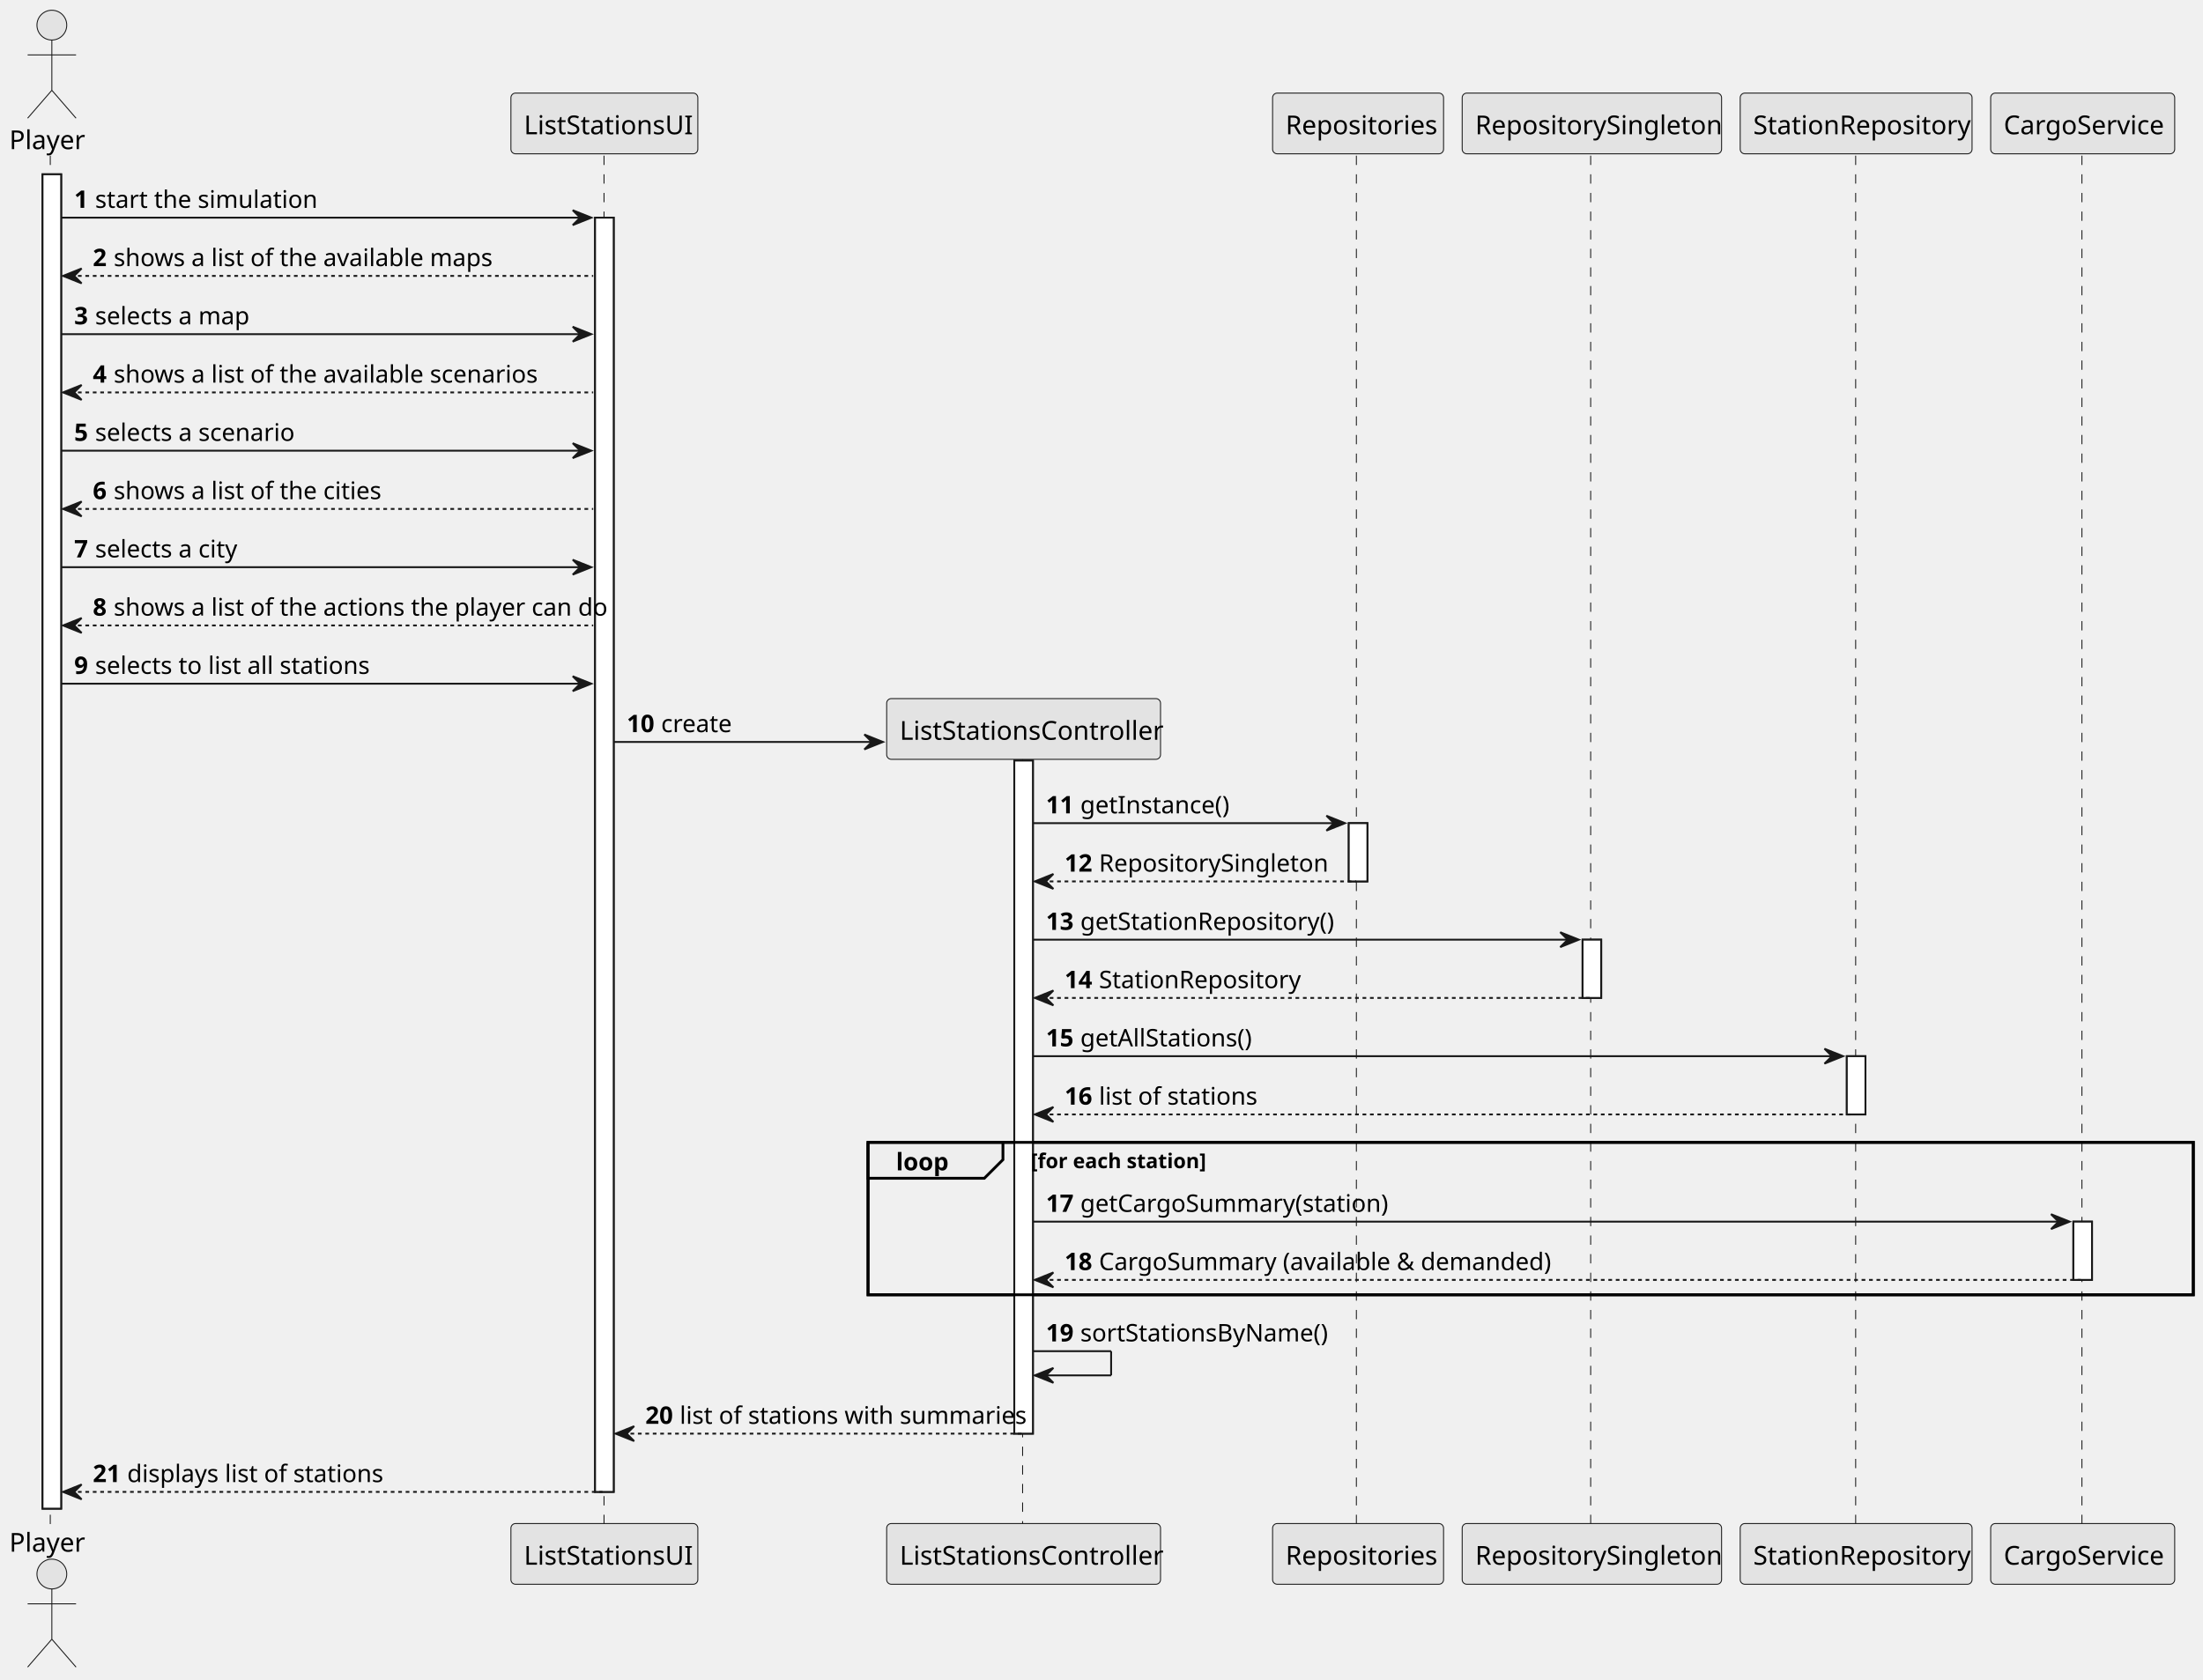
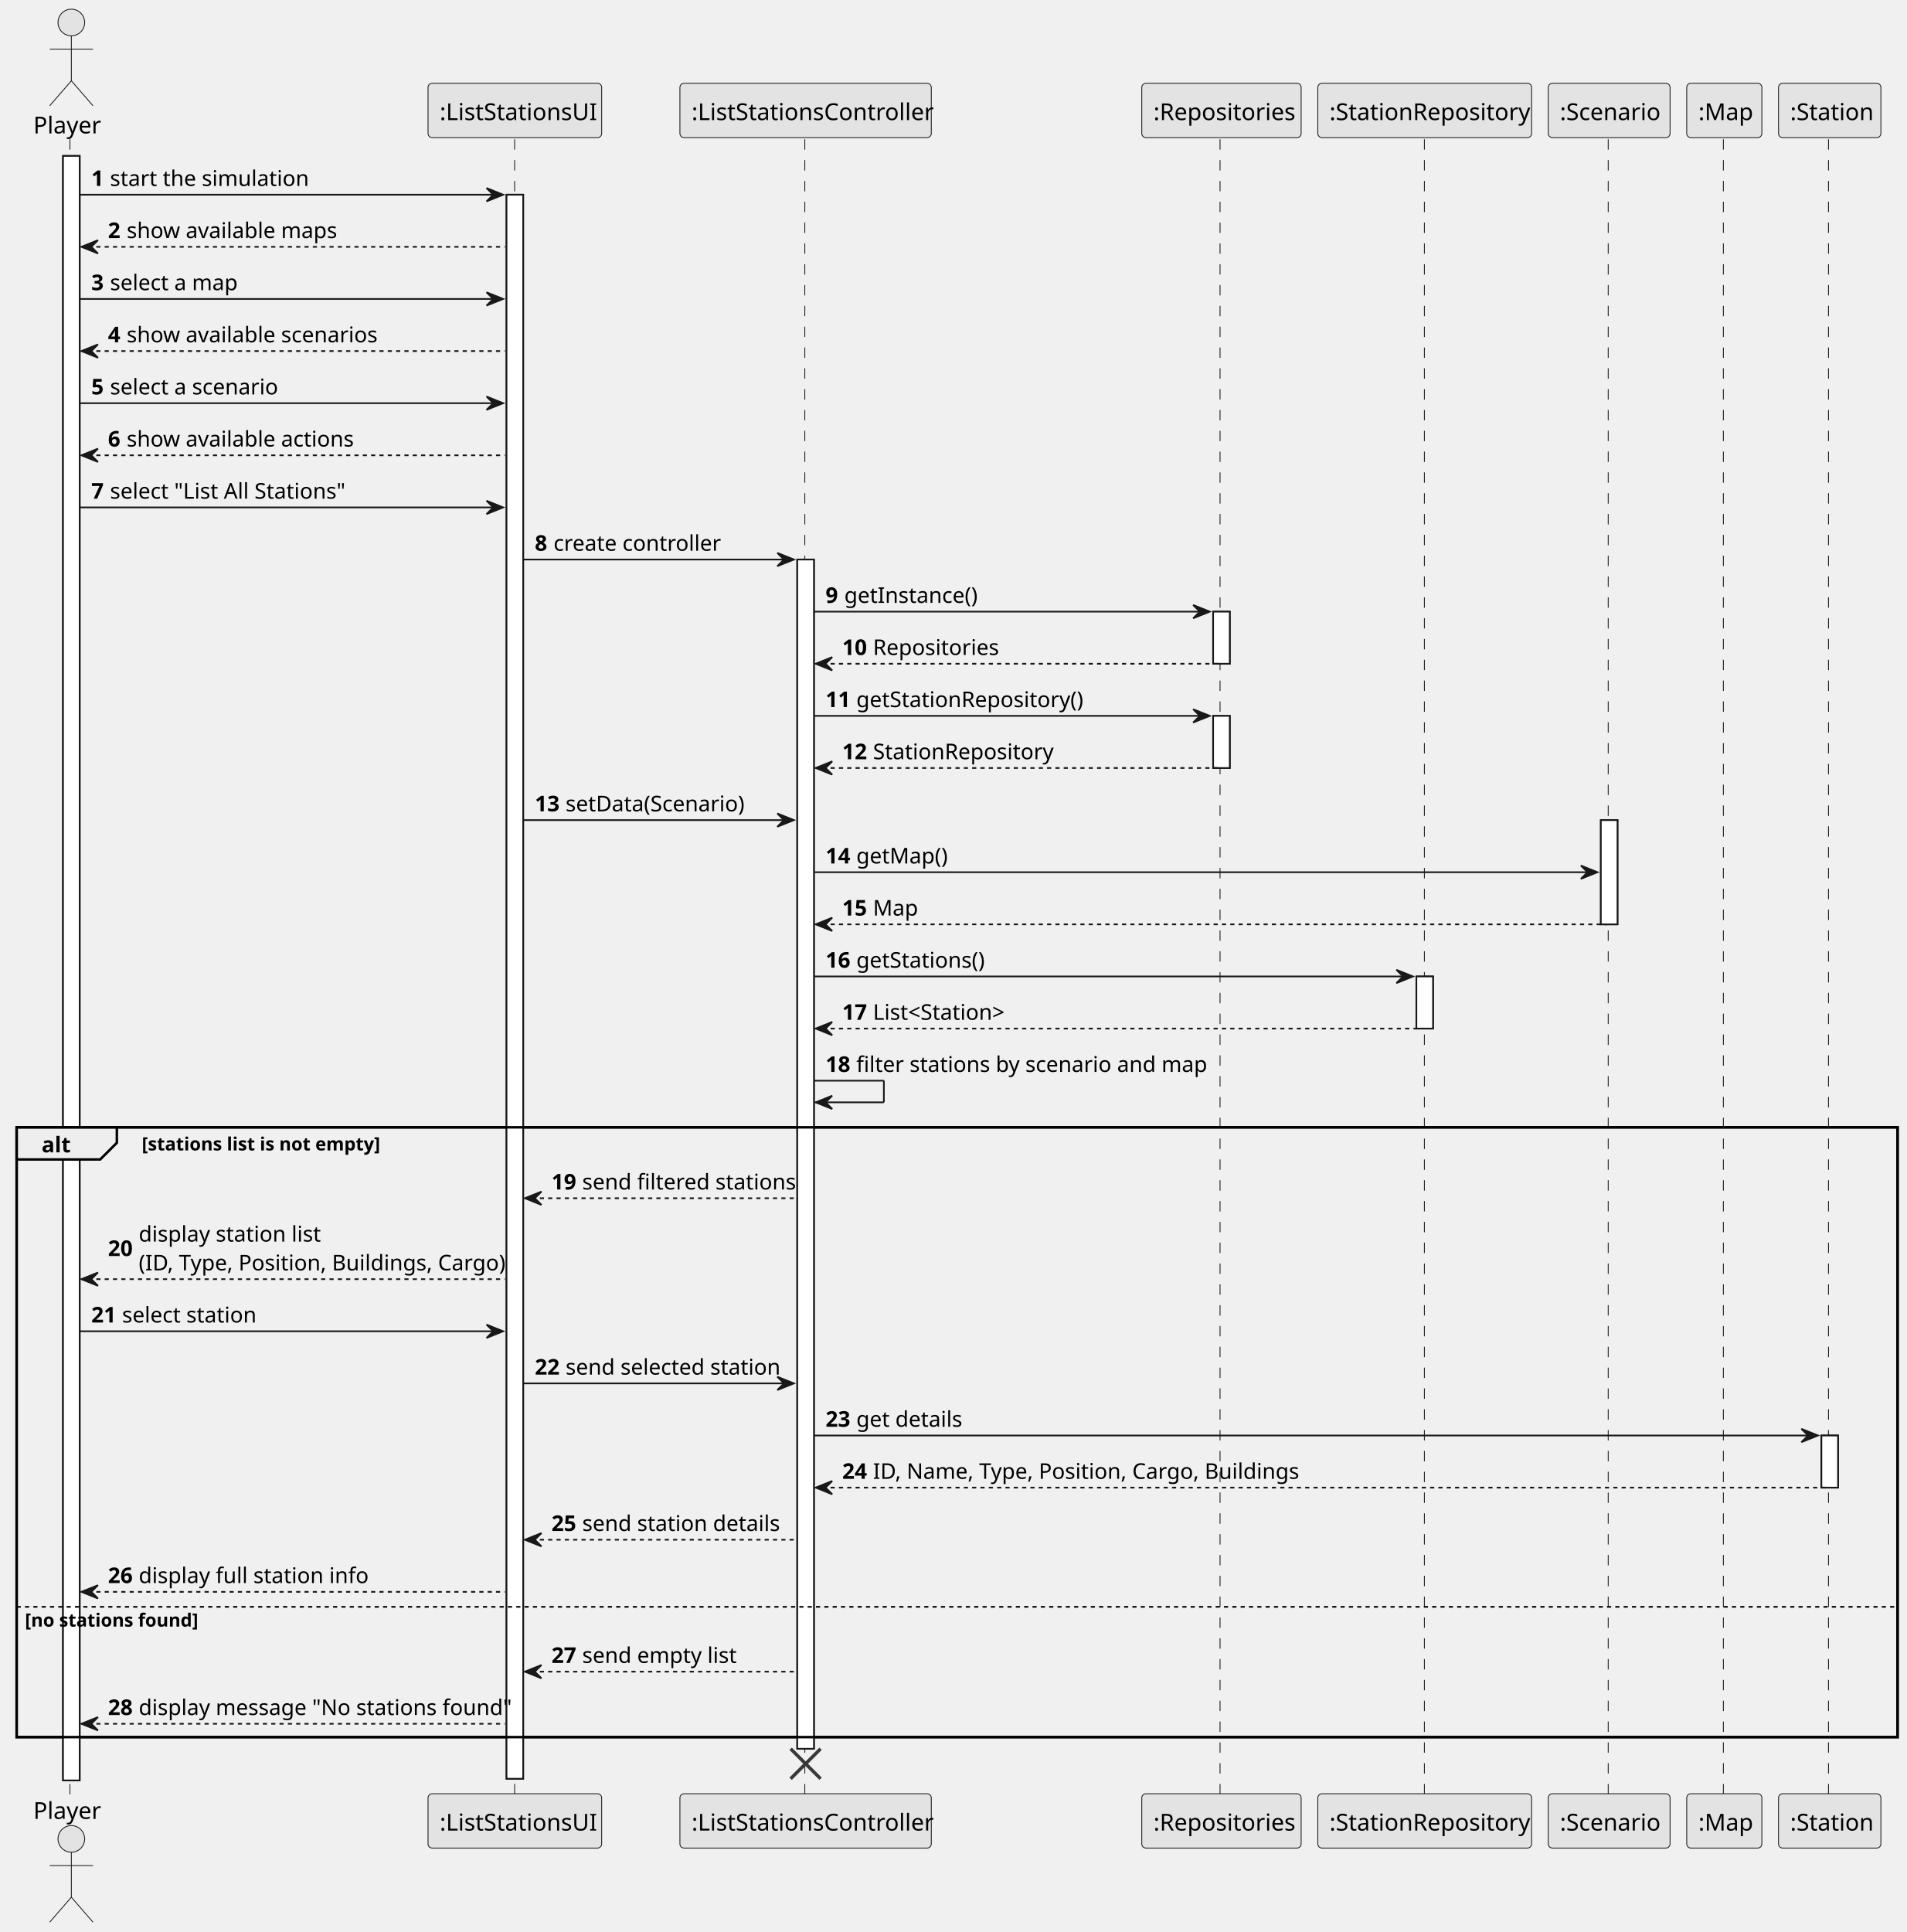
- <svg xmlns="http://www.w3.org/2000/svg" contentStyleType="text/css" height="902px" preserveAspectRatio="none" style="width:1183px;height:902px;background:#FFFFFF;" version="1.1" viewBox="0 0 1183 902" width="1183px" zoomAndPan="magnify">
+ <svg xmlns="http://www.w3.org/2000/svg" contentStyleType="text/css" height="928.8px" preserveAspectRatio="none" style="width:916px;height:928px;background:#FFFFFF;" version="1.1" viewBox="0 0 916 928" width="916.8px" zoomAndPan="magnify">
  <defs />
  <g>
-     <rect fill="#FFFFFF" height="716.732" style="stroke:#181818;stroke-width:1.0;" width="10" x="22.841" y="93.621" />
-     <rect fill="#FFFFFF" height="684.441" style="stroke:#181818;stroke-width:1.0;" width="10" x="319.546" y="116.912" />
-     <rect fill="#FFFFFF" height="361.531" style="stroke:#181818;stroke-width:1.0;" width="10" x="544.669" y="408.531" />
-     <rect fill="#FFFFFF" height="31.291" style="stroke:#181818;stroke-width:1.0;" width="10" x="724.279" y="442.152" />
-     <rect fill="#FFFFFF" height="31.291" style="stroke:#181818;stroke-width:1.0;" width="10" x="849.833" y="504.734" />
-     <rect fill="#FFFFFF" height="31.291" style="stroke:#181818;stroke-width:1.0;" width="10" x="991.733" y="567.316" />
-     <rect fill="#FFFFFF" height="31.291" style="stroke:#181818;stroke-width:1.0;" width="10" x="1113.391" y="656.189" />
-     <rect fill="none" height="81.873" style="stroke:#000000;stroke-width:1.5;" width="711.66" x="466.138" y="613.607" />
-     <line style="stroke:#181818;stroke-width:0.5;stroke-dasharray:5.0,5.0;" x1="27" x2="27" y1="83.621" y2="819.354" />
-     <line style="stroke:#181818;stroke-width:0.5;stroke-dasharray:5.0,5.0;" x1="324.36" x2="324.36" y1="83.621" y2="819.354" />
-     <line style="stroke:#181818;stroke-width:0.5;stroke-dasharray:5.0,5.0;" x1="549.138" x2="549.138" y1="407.051" y2="819.354" />
-     <line style="stroke:#181818;stroke-width:0.5;stroke-dasharray:5.0,5.0;" x1="728.372" x2="728.372" y1="83.621" y2="819.354" />
-     <line style="stroke:#181818;stroke-width:0.5;stroke-dasharray:5.0,5.0;" x1="854.186" x2="854.186" y1="83.621" y2="819.354" />
-     <line style="stroke:#181818;stroke-width:0.5;stroke-dasharray:5.0,5.0;" x1="996.481" x2="996.481" y1="83.621" y2="819.354" />
-     <line style="stroke:#181818;stroke-width:0.5;stroke-dasharray:5.0,5.0;" x1="1117.984" x2="1117.984" y1="83.621" y2="819.354" />
-     <text fill="#000000" font-family="sans-serif" font-size="14" lengthAdjust="spacing" textLength="39.683" x="5" y="80.107">Player</text>
-     <ellipse cx="27.841" cy="13.5" fill="#E3E3E3" rx="8" ry="8" style="stroke:#181818;stroke-width:0.5;" />
-     <path d="M27.841,21.5 L27.841,48.5 M14.841,29.5 L40.841,29.5 M27.841,48.5 L14.841,63.5 M27.841,48.5 L40.841,63.5 " fill="none" style="stroke:#181818;stroke-width:0.5;" />
-     <text fill="#000000" font-family="sans-serif" font-size="14" lengthAdjust="spacing" textLength="39.683" x="5" y="833.461">Player</text>
-     <ellipse cx="27.841" cy="845.475" fill="#E3E3E3" rx="8" ry="8" style="stroke:#181818;stroke-width:0.5;" />
-     <path d="M27.841,853.475 L27.841,880.475 M14.841,861.475 L40.841,861.475 M27.841,880.475 L14.841,895.475 M27.841,880.475 L40.841,895.475 " fill="none" style="stroke:#181818;stroke-width:0.5;" />
-     <rect fill="#E3E3E3" height="32.621" rx="2.5" ry="2.5" style="stroke:#181818;stroke-width:0.5;" width="100.372" x="274.36" y="50" />
-     <text fill="#000000" font-family="sans-serif" font-size="14" lengthAdjust="spacing" textLength="86.372" x="281.36" y="72.107">ListStationsUI</text>
-     <rect fill="#E3E3E3" height="32.621" rx="2.5" ry="2.5" style="stroke:#181818;stroke-width:0.5;" width="100.372" x="274.36" y="818.354" />
-     <text fill="#000000" font-family="sans-serif" font-size="14" lengthAdjust="spacing" textLength="86.372" x="281.36" y="840.461">ListStationsUI</text>
-     <rect fill="#E3E3E3" height="32.621" rx="2.5" ry="2.5" style="stroke:#181818;stroke-width:0.5;" width="147.061" x="476.138" y="818.354" />
-     <text fill="#000000" font-family="sans-serif" font-size="14" lengthAdjust="spacing" textLength="133.061" x="483.138" y="840.461">ListStationsController</text>
-     <rect fill="#E3E3E3" height="32.621" rx="2.5" ry="2.5" style="stroke:#181818;stroke-width:0.5;" width="91.814" x="683.372" y="50" />
-     <text fill="#000000" font-family="sans-serif" font-size="14" lengthAdjust="spacing" textLength="77.814" x="690.372" y="72.107">Repositories</text>
-     <rect fill="#E3E3E3" height="32.621" rx="2.5" ry="2.5" style="stroke:#181818;stroke-width:0.5;" width="91.814" x="683.372" y="818.354" />
-     <text fill="#000000" font-family="sans-serif" font-size="14" lengthAdjust="spacing" textLength="77.814" x="690.372" y="840.461">Repositories</text>
-     <rect fill="#E3E3E3" height="32.621" rx="2.5" ry="2.5" style="stroke:#181818;stroke-width:0.5;" width="139.296" x="785.186" y="50" />
-     <text fill="#000000" font-family="sans-serif" font-size="14" lengthAdjust="spacing" textLength="125.296" x="792.186" y="72.107">RepositorySingleton</text>
-     <rect fill="#E3E3E3" height="32.621" rx="2.5" ry="2.5" style="stroke:#181818;stroke-width:0.5;" width="139.296" x="785.186" y="818.354" />
-     <text fill="#000000" font-family="sans-serif" font-size="14" lengthAdjust="spacing" textLength="125.296" x="792.186" y="840.461">RepositorySingleton</text>
-     <rect fill="#E3E3E3" height="32.621" rx="2.5" ry="2.5" style="stroke:#181818;stroke-width:0.5;" width="124.503" x="934.481" y="50" />
-     <text fill="#000000" font-family="sans-serif" font-size="14" lengthAdjust="spacing" textLength="110.503" x="941.481" y="72.107">StationRepository</text>
-     <rect fill="#E3E3E3" height="32.621" rx="2.5" ry="2.5" style="stroke:#181818;stroke-width:0.5;" width="124.503" x="934.481" y="818.354" />
-     <text fill="#000000" font-family="sans-serif" font-size="14" lengthAdjust="spacing" textLength="110.503" x="941.481" y="840.461">StationRepository</text>
-     <rect fill="#E3E3E3" height="32.621" rx="2.5" ry="2.5" style="stroke:#181818;stroke-width:0.5;" width="98.814" x="1068.984" y="50" />
-     <text fill="#000000" font-family="sans-serif" font-size="14" lengthAdjust="spacing" textLength="84.814" x="1075.984" y="72.107">CargoService</text>
-     <rect fill="#E3E3E3" height="32.621" rx="2.5" ry="2.5" style="stroke:#181818;stroke-width:0.5;" width="98.814" x="1068.984" y="818.354" />
-     <text fill="#000000" font-family="sans-serif" font-size="14" lengthAdjust="spacing" textLength="84.814" x="1075.984" y="840.461">CargoService</text>
-     <rect fill="#FFFFFF" height="716.732" style="stroke:#181818;stroke-width:1.0;" width="10" x="22.841" y="93.621" />
-     <rect fill="#FFFFFF" height="684.441" style="stroke:#181818;stroke-width:1.0;" width="10" x="319.546" y="116.912" />
-     <rect fill="#FFFFFF" height="361.531" style="stroke:#181818;stroke-width:1.0;" width="10" x="544.669" y="408.531" />
-     <rect fill="#FFFFFF" height="31.291" style="stroke:#181818;stroke-width:1.0;" width="10" x="724.279" y="442.152" />
-     <rect fill="#FFFFFF" height="31.291" style="stroke:#181818;stroke-width:1.0;" width="10" x="849.833" y="504.734" />
-     <rect fill="#FFFFFF" height="31.291" style="stroke:#181818;stroke-width:1.0;" width="10" x="991.733" y="567.316" />
-     <rect fill="#FFFFFF" height="31.291" style="stroke:#181818;stroke-width:1.0;" width="10" x="1113.391" y="656.189" />
-     <polygon fill="#181818" points="307.546,112.912,317.546,116.912,307.546,120.912,311.546,116.912" style="stroke:#181818;stroke-width:1.0;" />
-     <line style="stroke:#181818;stroke-width:1.0;" x1="32.841" x2="313.546" y1="116.912" y2="116.912" />
-     <text fill="#000000" font-family="sans-serif" font-size="13" font-weight="bold" lengthAdjust="spacing" textLength="7.23" x="39.841" y="111.649">1</text>
-     <text fill="#000000" font-family="sans-serif" font-size="13" lengthAdjust="spacing" textLength="109.103" x="51.071" y="111.649">start the simulation</text>
-     <polygon fill="#181818" points="43.841,144.203,33.841,148.203,43.841,152.203,39.841,148.203" style="stroke:#181818;stroke-width:1.0;" />
-     <line style="stroke:#181818;stroke-width:1.0;stroke-dasharray:2.0,2.0;" x1="37.841" x2="318.546" y1="148.203" y2="148.203" />
-     <text fill="#000000" font-family="sans-serif" font-size="13" font-weight="bold" lengthAdjust="spacing" textLength="7.23" x="49.841" y="142.94">2</text>
-     <text fill="#000000" font-family="sans-serif" font-size="13" lengthAdjust="spacing" textLength="193.654" x="61.071" y="142.94">shows a list of the available maps</text>
-     <polygon fill="#181818" points="307.546,175.494,317.546,179.494,307.546,183.494,311.546,179.494" style="stroke:#181818;stroke-width:1.0;" />
-     <line style="stroke:#181818;stroke-width:1.0;" x1="32.841" x2="313.546" y1="179.494" y2="179.494" />
-     <text fill="#000000" font-family="sans-serif" font-size="13" font-weight="bold" lengthAdjust="spacing" textLength="7.23" x="39.841" y="174.231">3</text>
-     <text fill="#000000" font-family="sans-serif" font-size="13" lengthAdjust="spacing" textLength="80.203" x="51.071" y="174.231">selects a map</text>
-     <polygon fill="#181818" points="43.841,206.785,33.841,210.785,43.841,214.785,39.841,210.785" style="stroke:#181818;stroke-width:1.0;" />
-     <line style="stroke:#181818;stroke-width:1.0;stroke-dasharray:2.0,2.0;" x1="37.841" x2="318.546" y1="210.785" y2="210.785" />
-     <text fill="#000000" font-family="sans-serif" font-size="13" font-weight="bold" lengthAdjust="spacing" textLength="7.23" x="49.841" y="205.523">4</text>
-     <text fill="#000000" font-family="sans-serif" font-size="13" lengthAdjust="spacing" textLength="217.502" x="61.071" y="205.523">shows a list of the available scenarios</text>
-     <polygon fill="#181818" points="307.546,238.076,317.546,242.076,307.546,246.076,311.546,242.076" style="stroke:#181818;stroke-width:1.0;" />
-     <line style="stroke:#181818;stroke-width:1.0;" x1="32.841" x2="313.546" y1="242.076" y2="242.076" />
-     <text fill="#000000" font-family="sans-serif" font-size="13" font-weight="bold" lengthAdjust="spacing" textLength="7.23" x="39.841" y="236.814">5</text>
-     <text fill="#000000" font-family="sans-serif" font-size="13" lengthAdjust="spacing" textLength="104.051" x="51.071" y="236.814">selects a scenario</text>
-     <polygon fill="#181818" points="43.841,269.367,33.841,273.367,43.841,277.367,39.841,273.367" style="stroke:#181818;stroke-width:1.0;" />
-     <line style="stroke:#181818;stroke-width:1.0;stroke-dasharray:2.0,2.0;" x1="37.841" x2="318.546" y1="273.367" y2="273.367" />
-     <text fill="#000000" font-family="sans-serif" font-size="13" font-weight="bold" lengthAdjust="spacing" textLength="7.23" x="49.841" y="268.104">6</text>
-     <text fill="#000000" font-family="sans-serif" font-size="13" lengthAdjust="spacing" textLength="136.557" x="61.071" y="268.104">shows a list of the cities</text>
-     <polygon fill="#181818" points="307.546,300.658,317.546,304.658,307.546,308.658,311.546,304.658" style="stroke:#181818;stroke-width:1.0;" />
-     <line style="stroke:#181818;stroke-width:1.0;" x1="32.841" x2="313.546" y1="304.658" y2="304.658" />
-     <text fill="#000000" font-family="sans-serif" font-size="13" font-weight="bold" lengthAdjust="spacing" textLength="7.23" x="39.841" y="299.396">7</text>
-     <text fill="#000000" font-family="sans-serif" font-size="13" lengthAdjust="spacing" textLength="74.414" x="51.071" y="299.396">selects a city</text>
-     <polygon fill="#181818" points="43.841,331.949,33.841,335.949,43.841,339.949,39.841,335.949" style="stroke:#181818;stroke-width:1.0;" />
-     <line style="stroke:#181818;stroke-width:1.0;stroke-dasharray:2.0,2.0;" x1="37.841" x2="318.546" y1="335.949" y2="335.949" />
-     <text fill="#000000" font-family="sans-serif" font-size="13" font-weight="bold" lengthAdjust="spacing" textLength="7.23" x="49.841" y="330.687">8</text>
-     <text fill="#000000" font-family="sans-serif" font-size="13" lengthAdjust="spacing" textLength="251.475" x="61.071" y="330.687">shows a list of the actions the player can do</text>
-     <polygon fill="#181818" points="307.546,363.24,317.546,367.24,307.546,371.24,311.546,367.24" style="stroke:#181818;stroke-width:1.0;" />
-     <line style="stroke:#181818;stroke-width:1.0;" x1="32.841" x2="313.546" y1="367.24" y2="367.24" />
-     <text fill="#000000" font-family="sans-serif" font-size="13" font-weight="bold" lengthAdjust="spacing" textLength="7.23" x="39.841" y="361.978">9</text>
-     <text fill="#000000" font-family="sans-serif" font-size="13" lengthAdjust="spacing" textLength="139.445" x="51.071" y="361.978">selects to list all stations</text>
-     <polygon fill="#181818" points="464.138,394.531,474.138,398.531,464.138,402.531,468.138,398.531" style="stroke:#181818;stroke-width:1.0;" />
-     <line style="stroke:#181818;stroke-width:1.0;" x1="329.546" x2="470.138" y1="398.531" y2="398.531" />
-     <text fill="#000000" font-family="sans-serif" font-size="13" font-weight="bold" lengthAdjust="spacing" textLength="14.46" x="336.546" y="393.269">10</text>
-     <text fill="#000000" font-family="sans-serif" font-size="13" lengthAdjust="spacing" textLength="36.131" x="355.006" y="393.269">create</text>
-     <rect fill="#E3E3E3" height="32.621" rx="2.5" ry="2.5" style="stroke:#181818;stroke-width:0.5;" width="147.061" x="476.138" y="375.24" />
-     <text fill="#000000" font-family="sans-serif" font-size="14" lengthAdjust="spacing" textLength="133.061" x="483.138" y="397.348">ListStationsController</text>
-     <polygon fill="#181818" points="712.279,438.152,722.279,442.152,712.279,446.152,716.279,442.152" style="stroke:#181818;stroke-width:1.0;" />
-     <line style="stroke:#181818;stroke-width:1.0;" x1="554.669" x2="718.279" y1="442.152" y2="442.152" />
-     <text fill="#000000" font-family="sans-serif" font-size="13" font-weight="bold" lengthAdjust="spacing" textLength="14.46" x="561.669" y="436.89">11</text>
-     <text fill="#000000" font-family="sans-serif" font-size="13" lengthAdjust="spacing" textLength="75.874" x="580.129" y="436.89">getInstance()</text>
-     <polygon fill="#181818" points="565.669,469.443,555.669,473.443,565.669,477.443,561.669,473.443" style="stroke:#181818;stroke-width:1.0;" />
-     <line style="stroke:#181818;stroke-width:1.0;stroke-dasharray:2.0,2.0;" x1="559.669" x2="728.279" y1="473.443" y2="473.443" />
-     <text fill="#000000" font-family="sans-serif" font-size="13" font-weight="bold" lengthAdjust="spacing" textLength="14.46" x="571.669" y="468.181">12</text>
-     <text fill="#000000" font-family="sans-serif" font-size="13" lengthAdjust="spacing" textLength="116.346" x="590.129" y="468.181">RepositorySingleton</text>
-     <polygon fill="#181818" points="837.833,500.734,847.833,504.734,837.833,508.734,841.833,504.734" style="stroke:#181818;stroke-width:1.0;" />
-     <line style="stroke:#181818;stroke-width:1.0;" x1="554.669" x2="843.833" y1="504.734" y2="504.734" />
-     <text fill="#000000" font-family="sans-serif" font-size="13" font-weight="bold" lengthAdjust="spacing" textLength="14.46" x="561.669" y="499.472">13</text>
-     <text fill="#000000" font-family="sans-serif" font-size="13" lengthAdjust="spacing" textLength="129.34" x="580.129" y="499.472">getStationRepository()</text>
-     <polygon fill="#181818" points="565.669,532.025,555.669,536.025,565.669,540.025,561.669,536.025" style="stroke:#181818;stroke-width:1.0;" />
-     <line style="stroke:#181818;stroke-width:1.0;stroke-dasharray:2.0,2.0;" x1="559.669" x2="853.833" y1="536.025" y2="536.025" />
-     <text fill="#000000" font-family="sans-serif" font-size="13" font-weight="bold" lengthAdjust="spacing" textLength="14.46" x="571.669" y="530.763">14</text>
-     <text fill="#000000" font-family="sans-serif" font-size="13" lengthAdjust="spacing" textLength="102.61" x="590.129" y="530.763">StationRepository</text>
-     <polygon fill="#181818" points="979.733,563.316,989.733,567.316,979.733,571.316,983.733,567.316" style="stroke:#181818;stroke-width:1.0;" />
-     <line style="stroke:#181818;stroke-width:1.0;" x1="554.669" x2="985.733" y1="567.316" y2="567.316" />
-     <text fill="#000000" font-family="sans-serif" font-size="13" font-weight="bold" lengthAdjust="spacing" textLength="14.46" x="561.669" y="562.054">15</text>
-     <text fill="#000000" font-family="sans-serif" font-size="13" lengthAdjust="spacing" textLength="88.15" x="580.129" y="562.054">getAllStations()</text>
-     <polygon fill="#181818" points="565.669,594.607,555.669,598.607,565.669,602.607,561.669,598.607" style="stroke:#181818;stroke-width:1.0;" />
-     <line style="stroke:#181818;stroke-width:1.0;stroke-dasharray:2.0,2.0;" x1="559.669" x2="995.733" y1="598.607" y2="598.607" />
-     <text fill="#000000" font-family="sans-serif" font-size="13" font-weight="bold" lengthAdjust="spacing" textLength="14.46" x="571.669" y="593.345">16</text>
-     <text fill="#000000" font-family="sans-serif" font-size="13" lengthAdjust="spacing" textLength="78.755" x="590.129" y="593.345">list of stations</text>
-     <path d="M466.138,613.607 L538.573,613.607 L538.573,622.898 L528.573,632.898 L466.138,632.898 L466.138,613.607 " fill="#EEEEEE" style="stroke:#000000;stroke-width:1.5;" />
-     <rect fill="none" height="81.873" style="stroke:#000000;stroke-width:1.5;" width="711.66" x="466.138" y="613.607" />
-     <text fill="#000000" font-family="sans-serif" font-size="13" font-weight="bold" lengthAdjust="spacing" textLength="27.435" x="481.138" y="628.636">loop</text>
-     <text fill="#000000" font-family="sans-serif" font-size="11" font-weight="bold" lengthAdjust="spacing" textLength="89.23" x="553.573" y="627.477">[for each station]</text>
-     <polygon fill="#181818" points="1101.391,652.189,1111.391,656.189,1101.391,660.189,1105.391,656.189" style="stroke:#181818;stroke-width:1.0;" />
-     <line style="stroke:#181818;stroke-width:1.0;" x1="554.669" x2="1107.391" y1="656.189" y2="656.189" />
-     <text fill="#000000" font-family="sans-serif" font-size="13" font-weight="bold" lengthAdjust="spacing" textLength="14.46" x="561.669" y="650.927">17</text>
-     <text fill="#000000" font-family="sans-serif" font-size="13" lengthAdjust="spacing" textLength="156.057" x="580.129" y="650.927">getCargoSummary(station)</text>
-     <polygon fill="#181818" points="565.669,683.481,555.669,687.481,565.669,691.481,561.669,687.481" style="stroke:#181818;stroke-width:1.0;" />
-     <line style="stroke:#181818;stroke-width:1.0;stroke-dasharray:2.0,2.0;" x1="559.669" x2="1117.391" y1="687.481" y2="687.481" />
-     <text fill="#000000" font-family="sans-serif" font-size="13" font-weight="bold" lengthAdjust="spacing" textLength="14.46" x="571.669" y="682.218">18</text>
-     <text fill="#000000" font-family="sans-serif" font-size="13" lengthAdjust="spacing" textLength="231.943" x="590.129" y="682.218">CargoSummary (available &amp; demanded)</text>
-     <line style="stroke:#181818;stroke-width:1.0;" x1="554.669" x2="596.669" y1="725.771" y2="725.771" />
-     <line style="stroke:#181818;stroke-width:1.0;" x1="596.669" x2="596.669" y1="725.771" y2="738.771" />
-     <line style="stroke:#181818;stroke-width:1.0;" x1="555.669" x2="596.669" y1="738.771" y2="738.771" />
-     <polygon fill="#181818" points="565.669,734.771,555.669,738.771,565.669,742.771,561.669,738.771" style="stroke:#181818;stroke-width:1.0;" />
-     <text fill="#000000" font-family="sans-serif" font-size="13" font-weight="bold" lengthAdjust="spacing" textLength="14.46" x="561.669" y="720.509">19</text>
-     <text fill="#000000" font-family="sans-serif" font-size="13" lengthAdjust="spacing" textLength="127.15" x="580.129" y="720.509">sortStationsByName()</text>
-     <polygon fill="#181818" points="340.546,766.062,330.546,770.062,340.546,774.062,336.546,770.062" style="stroke:#181818;stroke-width:1.0;" />
-     <line style="stroke:#181818;stroke-width:1.0;stroke-dasharray:2.0,2.0;" x1="334.546" x2="548.669" y1="770.062" y2="770.062" />
-     <text fill="#000000" font-family="sans-serif" font-size="13" font-weight="bold" lengthAdjust="spacing" textLength="14.46" x="346.546" y="764.8">20</text>
-     <text fill="#000000" font-family="sans-serif" font-size="13" lengthAdjust="spacing" textLength="172.663" x="365.006" y="764.8">list of stations with summaries</text>
-     <polygon fill="#181818" points="43.841,797.354,33.841,801.354,43.841,805.354,39.841,801.354" style="stroke:#181818;stroke-width:1.0;" />
-     <line style="stroke:#181818;stroke-width:1.0;stroke-dasharray:2.0,2.0;" x1="37.841" x2="323.546" y1="801.354" y2="801.354" />
-     <text fill="#000000" font-family="sans-serif" font-size="13" font-weight="bold" lengthAdjust="spacing" textLength="14.46" x="49.841" y="796.091">21</text>
-     <text fill="#000000" font-family="sans-serif" font-size="13" lengthAdjust="spacing" textLength="129.333" x="68.301" y="796.091">displays list of stations</text>
+     <rect fill="#FFFFFF" height="780.289" style="stroke:#181818;stroke-width:0.8;" width="8" x="30.273" y="74.897" />
+     <rect fill="#FFFFFF" height="760.856" style="stroke:#181818;stroke-width:0.8;" width="8" x="243.333" y="93.53" />
+     <rect fill="#FFFFFF" height="571.227" style="stroke:#181818;stroke-width:0.8;" width="8" x="383.009" y="268.759" />
+     <rect fill="#FFFFFF" height="25.033" style="stroke:#181818;stroke-width:0.8;" width="8" x="582.79" y="293.792" />
+     <rect fill="#FFFFFF" height="25.033" style="stroke:#181818;stroke-width:0.8;" width="8" x="582.79" y="343.858" />
+     <rect fill="#FFFFFF" height="25.033" style="stroke:#181818;stroke-width:0.8;" width="8" x="680.428" y="469.022" />
+     <rect fill="#FFFFFF" height="50.066" style="stroke:#181818;stroke-width:0.8;" width="8" x="769.043" y="393.923" />
+     <rect fill="#FFFFFF" height="25.033" style="stroke:#181818;stroke-width:0.8;" width="8" x="874.991" y="689.517" />
+     <rect fill="none" height="292.898" style="stroke:#000000;stroke-width:1.2;" width="903.581" x="8" y="541.487" />
+     <line style="stroke:#181818;stroke-width:0.4;stroke-dasharray:5.0,5.0;" x1="33.6" x2="33.6" y1="66.897" y2="862.386" />
+     <line style="stroke:#181818;stroke-width:0.4;stroke-dasharray:5.0,5.0;" x1="247.228" x2="247.228" y1="66.897" y2="862.386" />
+     <line style="stroke:#181818;stroke-width:0.4;stroke-dasharray:5.0,5.0;" x1="386.629" x2="386.629" y1="66.897" y2="862.386" />
+     <line style="stroke:#181818;stroke-width:0.4;stroke-dasharray:5.0,5.0;" x1="586.109" x2="586.109" y1="66.897" y2="862.386" />
+     <line style="stroke:#181818;stroke-width:0.4;stroke-dasharray:5.0,5.0;" x1="684.271" x2="684.271" y1="66.897" y2="862.386" />
+     <line style="stroke:#181818;stroke-width:0.4;stroke-dasharray:5.0,5.0;" x1="772.586" x2="772.586" y1="66.897" y2="862.386" />
+     <line style="stroke:#181818;stroke-width:0.4;stroke-dasharray:5.0,5.0;" x1="827.901" x2="827.901" y1="66.897" y2="862.386" />
+     <line style="stroke:#181818;stroke-width:0.4;stroke-dasharray:5.0,5.0;" x1="878.4" x2="878.4" y1="66.897" y2="862.386" />
+     <text fill="#000000" font-family="sans-serif" font-size="11.2" lengthAdjust="spacing" textLength="31.746" x="16" y="64.086">Player</text>
+     <ellipse cx="34.273" cy="10.8" fill="#E3E3E3" rx="6.4" ry="6.4" style="stroke:#181818;stroke-width:0.4;" />
+     <path d="M34.273,17.2 L34.273,38.8 M23.873,23.6 L44.673,23.6 M34.273,38.8 L23.873,50.8 M34.273,38.8 L44.673,50.8 " fill="none" style="stroke:#181818;stroke-width:0.4;" />
+     <text fill="#000000" font-family="sans-serif" font-size="11.2" lengthAdjust="spacing" textLength="31.746" x="16" y="873.672">Player</text>
+     <ellipse cx="34.273" cy="883.283" fill="#E3E3E3" rx="6.4" ry="6.4" style="stroke:#181818;stroke-width:0.4;" />
+     <path d="M34.273,889.683 L34.273,911.283 M23.873,896.083 L44.673,896.083 M34.273,911.283 L23.873,923.283 M34.273,911.283 L44.673,923.283 " fill="none" style="stroke:#181818;stroke-width:0.4;" />
+     <rect fill="#E3E3E3" height="26.097" rx="2" ry="2" style="stroke:#181818;stroke-width:0.4;" width="83.409" x="205.629" y="40" />
+     <text fill="#000000" font-family="sans-serif" font-size="11.2" lengthAdjust="spacing" textLength="72.209" x="211.228" y="57.686">:ListStationsUI</text>
+     <rect fill="#E3E3E3" height="26.097" rx="2" ry="2" style="stroke:#181818;stroke-width:0.4;" width="83.409" x="205.629" y="861.586" />
+     <text fill="#000000" font-family="sans-serif" font-size="11.2" lengthAdjust="spacing" textLength="72.209" x="211.228" y="879.272">:ListStationsUI</text>
+     <rect fill="#E3E3E3" height="26.097" rx="2" ry="2" style="stroke:#181818;stroke-width:0.4;" width="120.761" x="326.629" y="40" />
+     <text fill="#000000" font-family="sans-serif" font-size="11.2" lengthAdjust="spacing" textLength="109.561" x="332.229" y="57.686">:ListStationsController</text>
+     <rect fill="#E3E3E3" height="26.097" rx="2" ry="2" style="stroke:#181818;stroke-width:0.4;" width="120.761" x="326.629" y="861.586" />
+     <text fill="#000000" font-family="sans-serif" font-size="11.2" lengthAdjust="spacing" textLength="109.561" x="332.229" y="879.272">:ListStationsController</text>
+     <rect fill="#E3E3E3" height="26.097" rx="2" ry="2" style="stroke:#181818;stroke-width:0.4;" width="76.562" x="548.509" y="40" />
+     <text fill="#000000" font-family="sans-serif" font-size="11.2" lengthAdjust="spacing" textLength="65.362" x="554.109" y="57.686">:Repositories</text>
+     <rect fill="#E3E3E3" height="26.097" rx="2" ry="2" style="stroke:#181818;stroke-width:0.4;" width="76.562" x="548.509" y="861.586" />
+     <text fill="#000000" font-family="sans-serif" font-size="11.2" lengthAdjust="spacing" textLength="65.362" x="554.109" y="879.272">:Repositories</text>
+     <rect fill="#E3E3E3" height="26.097" rx="2" ry="2" style="stroke:#181818;stroke-width:0.4;" width="102.714" x="633.072" y="40" />
+     <text fill="#000000" font-family="sans-serif" font-size="11.2" lengthAdjust="spacing" textLength="91.514" x="638.672" y="57.686">:StationRepository</text>
+     <rect fill="#E3E3E3" height="26.097" rx="2" ry="2" style="stroke:#181818;stroke-width:0.4;" width="102.714" x="633.072" y="861.586" />
+     <text fill="#000000" font-family="sans-serif" font-size="11.2" lengthAdjust="spacing" textLength="91.514" x="638.672" y="879.272">:StationRepository</text>
+     <rect fill="#E3E3E3" height="26.097" rx="2" ry="2" style="stroke:#181818;stroke-width:0.4;" width="58.516" x="743.785" y="40" />
+     <text fill="#000000" font-family="sans-serif" font-size="11.2" lengthAdjust="spacing" textLength="47.316" x="749.385" y="57.686">:Scenario</text>
+     <rect fill="#E3E3E3" height="26.097" rx="2" ry="2" style="stroke:#181818;stroke-width:0.4;" width="58.516" x="743.785" y="861.586" />
+     <text fill="#000000" font-family="sans-serif" font-size="11.2" lengthAdjust="spacing" textLength="47.316" x="749.385" y="879.272">:Scenario</text>
+     <rect fill="#E3E3E3" height="26.097" rx="2" ry="2" style="stroke:#181818;stroke-width:0.4;" width="36.099" x="810.301" y="40" />
+     <text fill="#000000" font-family="sans-serif" font-size="11.2" lengthAdjust="spacing" textLength="24.899" x="815.901" y="57.686">:Map</text>
+     <rect fill="#E3E3E3" height="26.097" rx="2" ry="2" style="stroke:#181818;stroke-width:0.4;" width="36.099" x="810.301" y="861.586" />
+     <text fill="#000000" font-family="sans-serif" font-size="11.2" lengthAdjust="spacing" textLength="24.899" x="815.901" y="879.272">:Map</text>
+     <rect fill="#E3E3E3" height="26.097" rx="2" ry="2" style="stroke:#181818;stroke-width:0.4;" width="49.181" x="854.4" y="40" />
+     <text fill="#000000" font-family="sans-serif" font-size="11.2" lengthAdjust="spacing" textLength="37.98" x="860" y="57.686">:Station</text>
+     <rect fill="#E3E3E3" height="26.097" rx="2" ry="2" style="stroke:#181818;stroke-width:0.4;" width="49.181" x="854.4" y="861.586" />
+     <text fill="#000000" font-family="sans-serif" font-size="11.2" lengthAdjust="spacing" textLength="37.98" x="860" y="879.272">:Station</text>
+     <rect fill="#FFFFFF" height="780.289" style="stroke:#181818;stroke-width:0.8;" width="8" x="30.273" y="74.897" />
+     <rect fill="#FFFFFF" height="760.856" style="stroke:#181818;stroke-width:0.8;" width="8" x="243.333" y="93.53" />
+     <rect fill="#FFFFFF" height="571.227" style="stroke:#181818;stroke-width:0.8;" width="8" x="383.009" y="268.759" />
+     <rect fill="#FFFFFF" height="25.033" style="stroke:#181818;stroke-width:0.8;" width="8" x="582.79" y="293.792" />
+     <rect fill="#FFFFFF" height="25.033" style="stroke:#181818;stroke-width:0.8;" width="8" x="582.79" y="343.858" />
+     <rect fill="#FFFFFF" height="25.033" style="stroke:#181818;stroke-width:0.8;" width="8" x="680.428" y="469.022" />
+     <rect fill="#FFFFFF" height="50.066" style="stroke:#181818;stroke-width:0.8;" width="8" x="769.043" y="393.923" />
+     <rect fill="#FFFFFF" height="25.033" style="stroke:#181818;stroke-width:0.8;" width="8" x="874.991" y="689.517" />
+     <polygon fill="#181818" points="233.733,90.33,241.733,93.53,233.733,96.73,236.933,93.53" style="stroke:#181818;stroke-width:0.8;" />
+     <line style="stroke:#181818;stroke-width:0.8;" x1="38.273" x2="238.533" y1="93.53" y2="93.53" />
+     <text fill="#000000" font-family="sans-serif" font-size="10.4" font-weight="bold" lengthAdjust="spacing" textLength="5.784" x="43.873" y="89.32">1</text>
+     <text fill="#000000" font-family="sans-serif" font-size="10.4" lengthAdjust="spacing" textLength="87.283" x="52.857" y="89.32">start the simulation</text>
+     <polygon fill="#181818" points="47.073,115.362,39.073,118.562,47.073,121.763,43.873,118.562" style="stroke:#181818;stroke-width:0.8;" />
+     <line style="stroke:#181818;stroke-width:0.8;stroke-dasharray:2.0,2.0;" x1="42.273" x2="242.533" y1="118.562" y2="118.562" />
+     <text fill="#000000" font-family="sans-serif" font-size="10.4" font-weight="bold" lengthAdjust="spacing" textLength="5.784" x="51.873" y="114.352">2</text>
+     <text fill="#000000" font-family="sans-serif" font-size="10.4" lengthAdjust="spacing" textLength="96.54" x="60.857" y="114.352">show available maps</text>
+     <polygon fill="#181818" points="233.733,140.395,241.733,143.595,233.733,146.795,236.933,143.595" style="stroke:#181818;stroke-width:0.8;" />
+     <line style="stroke:#181818;stroke-width:0.8;" x1="38.273" x2="238.533" y1="143.595" y2="143.595" />
+     <text fill="#000000" font-family="sans-serif" font-size="10.4" font-weight="bold" lengthAdjust="spacing" textLength="5.784" x="43.873" y="139.385">3</text>
+     <text fill="#000000" font-family="sans-serif" font-size="10.4" lengthAdjust="spacing" textLength="58.962" x="52.857" y="139.385">select a map</text>
+     <polygon fill="#181818" points="47.073,165.428,39.073,168.628,47.073,171.828,43.873,168.628" style="stroke:#181818;stroke-width:0.8;" />
+     <line style="stroke:#181818;stroke-width:0.8;stroke-dasharray:2.0,2.0;" x1="42.273" x2="242.533" y1="168.628" y2="168.628" />
+     <text fill="#000000" font-family="sans-serif" font-size="10.4" font-weight="bold" lengthAdjust="spacing" textLength="5.784" x="51.873" y="164.418">4</text>
+     <text fill="#000000" font-family="sans-serif" font-size="10.4" lengthAdjust="spacing" textLength="115.619" x="60.857" y="164.418">show available scenarios</text>
+     <polygon fill="#181818" points="233.733,190.461,241.733,193.661,233.733,196.861,236.933,193.661" style="stroke:#181818;stroke-width:0.8;" />
+     <line style="stroke:#181818;stroke-width:0.8;" x1="38.273" x2="238.533" y1="193.661" y2="193.661" />
+     <text fill="#000000" font-family="sans-serif" font-size="10.4" font-weight="bold" lengthAdjust="spacing" textLength="5.784" x="43.873" y="189.451">5</text>
+     <text fill="#000000" font-family="sans-serif" font-size="10.4" lengthAdjust="spacing" textLength="78.041" x="52.857" y="189.451">select a scenario</text>
+     <polygon fill="#181818" points="47.073,215.494,39.073,218.694,47.073,221.894,43.873,218.694" style="stroke:#181818;stroke-width:0.8;" />
+     <line style="stroke:#181818;stroke-width:0.8;stroke-dasharray:2.0,2.0;" x1="42.273" x2="242.533" y1="218.694" y2="218.694" />
+     <text fill="#000000" font-family="sans-serif" font-size="10.4" font-weight="bold" lengthAdjust="spacing" textLength="5.784" x="51.873" y="214.484">6</text>
+     <text fill="#000000" font-family="sans-serif" font-size="10.4" lengthAdjust="spacing" textLength="104.061" x="60.857" y="214.484">show available actions</text>
+     <polygon fill="#181818" points="233.733,240.527,241.733,243.727,233.733,246.927,236.933,243.727" style="stroke:#181818;stroke-width:0.8;" />
+     <line style="stroke:#181818;stroke-width:0.8;" x1="38.273" x2="238.533" y1="243.727" y2="243.727" />
+     <text fill="#000000" font-family="sans-serif" font-size="10.4" font-weight="bold" lengthAdjust="spacing" textLength="5.784" x="43.873" y="239.516">7</text>
+     <text fill="#000000" font-family="sans-serif" font-size="10.4" lengthAdjust="spacing" textLength="108.54" x="52.857" y="239.516">select "List All Stations"</text>
+     <polygon fill="#181818" points="373.409,265.559,381.409,268.759,373.409,271.959,376.609,268.759" style="stroke:#181818;stroke-width:0.8;" />
+     <line style="stroke:#181818;stroke-width:0.8;" x1="251.333" x2="378.209" y1="268.759" y2="268.759" />
+     <text fill="#000000" font-family="sans-serif" font-size="10.4" font-weight="bold" lengthAdjust="spacing" textLength="5.784" x="256.933" y="264.549">8</text>
+     <text fill="#000000" font-family="sans-serif" font-size="10.4" lengthAdjust="spacing" textLength="74.567" x="265.917" y="264.549">create controller</text>
+     <polygon fill="#181818" points="573.19,290.592,581.19,293.792,573.19,296.992,576.39,293.792" style="stroke:#181818;stroke-width:0.8;" />
+     <line style="stroke:#181818;stroke-width:0.8;" x1="391.009" x2="577.99" y1="293.792" y2="293.792" />
+     <text fill="#000000" font-family="sans-serif" font-size="10.4" font-weight="bold" lengthAdjust="spacing" textLength="5.784" x="396.609" y="289.582">9</text>
+     <text fill="#000000" font-family="sans-serif" font-size="10.4" lengthAdjust="spacing" textLength="60.699" x="405.593" y="289.582">getInstance()</text>
+     <polygon fill="#181818" points="399.809,315.625,391.809,318.825,399.809,322.025,396.609,318.825" style="stroke:#181818;stroke-width:0.8;" />
+     <line style="stroke:#181818;stroke-width:0.8;stroke-dasharray:2.0,2.0;" x1="395.009" x2="585.99" y1="318.825" y2="318.825" />
+     <text fill="#000000" font-family="sans-serif" font-size="10.4" font-weight="bold" lengthAdjust="spacing" textLength="11.568" x="404.609" y="314.615">10</text>
+     <text fill="#000000" font-family="sans-serif" font-size="10.4" lengthAdjust="spacing" textLength="57.804" x="419.377" y="314.615">Repositories</text>
+     <polygon fill="#181818" points="573.19,340.658,581.19,343.858,573.19,347.058,576.39,343.858" style="stroke:#181818;stroke-width:0.8;" />
+     <line style="stroke:#181818;stroke-width:0.8;" x1="391.009" x2="577.99" y1="343.858" y2="343.858" />
+     <text fill="#000000" font-family="sans-serif" font-size="10.4" font-weight="bold" lengthAdjust="spacing" textLength="11.568" x="396.609" y="339.648">11</text>
+     <text fill="#000000" font-family="sans-serif" font-size="10.4" lengthAdjust="spacing" textLength="103.472" x="411.377" y="339.648">getStationRepository()</text>
+     <polygon fill="#181818" points="399.809,365.691,391.809,368.891,399.809,372.091,396.609,368.891" style="stroke:#181818;stroke-width:0.8;" />
+     <line style="stroke:#181818;stroke-width:0.8;stroke-dasharray:2.0,2.0;" x1="395.009" x2="585.99" y1="368.891" y2="368.891" />
+     <text fill="#000000" font-family="sans-serif" font-size="10.4" font-weight="bold" lengthAdjust="spacing" textLength="11.568" x="404.609" y="364.68">12</text>
+     <text fill="#000000" font-family="sans-serif" font-size="10.4" lengthAdjust="spacing" textLength="82.088" x="419.377" y="364.68">StationRepository</text>
+     <polygon fill="#181818" points="373.409,390.723,381.409,393.923,373.409,397.123,376.609,393.923" style="stroke:#181818;stroke-width:0.8;" />
+     <line style="stroke:#181818;stroke-width:0.8;" x1="251.333" x2="378.209" y1="393.923" y2="393.923" />
+     <text fill="#000000" font-family="sans-serif" font-size="10.4" font-weight="bold" lengthAdjust="spacing" textLength="11.568" x="256.933" y="389.713">13</text>
+     <text fill="#000000" font-family="sans-serif" font-size="10.4" lengthAdjust="spacing" textLength="83.814" x="271.701" y="389.713">setData(Scenario)</text>
+     <polygon fill="#181818" points="759.443,415.756,767.443,418.956,759.443,422.156,762.643,418.956" style="stroke:#181818;stroke-width:0.8;" />
+     <line style="stroke:#181818;stroke-width:0.8;" x1="391.009" x2="764.243" y1="418.956" y2="418.956" />
+     <text fill="#000000" font-family="sans-serif" font-size="10.4" font-weight="bold" lengthAdjust="spacing" textLength="11.568" x="396.609" y="414.746">14</text>
+     <text fill="#000000" font-family="sans-serif" font-size="10.4" lengthAdjust="spacing" textLength="41.615" x="411.377" y="414.746">getMap()</text>
+     <polygon fill="#181818" points="399.809,440.789,391.809,443.989,399.809,447.189,396.609,443.989" style="stroke:#181818;stroke-width:0.8;" />
+     <line style="stroke:#181818;stroke-width:0.8;stroke-dasharray:2.0,2.0;" x1="395.009" x2="772.243" y1="443.989" y2="443.989" />
+     <text fill="#000000" font-family="sans-serif" font-size="10.4" font-weight="bold" lengthAdjust="spacing" textLength="11.568" x="404.609" y="439.779">15</text>
+     <text fill="#000000" font-family="sans-serif" font-size="10.4" lengthAdjust="spacing" textLength="20.231" x="419.377" y="439.779">Map</text>
+     <polygon fill="#181818" points="670.828,465.822,678.828,469.022,670.828,472.222,674.029,469.022" style="stroke:#181818;stroke-width:0.8;" />
+     <line style="stroke:#181818;stroke-width:0.8;" x1="391.009" x2="675.629" y1="469.022" y2="469.022" />
+     <text fill="#000000" font-family="sans-serif" font-size="10.4" font-weight="bold" lengthAdjust="spacing" textLength="11.568" x="396.609" y="464.812">16</text>
+     <text fill="#000000" font-family="sans-serif" font-size="10.4" lengthAdjust="spacing" textLength="58.962" x="411.377" y="464.812">getStations()</text>
+     <polygon fill="#181818" points="399.809,490.855,391.809,494.055,399.809,497.255,396.609,494.055" style="stroke:#181818;stroke-width:0.8;" />
+     <line style="stroke:#181818;stroke-width:0.8;stroke-dasharray:2.0,2.0;" x1="395.009" x2="683.629" y1="494.055" y2="494.055" />
+     <text fill="#000000" font-family="sans-serif" font-size="10.4" font-weight="bold" lengthAdjust="spacing" textLength="11.568" x="404.609" y="489.844">17</text>
+     <text fill="#000000" font-family="sans-serif" font-size="10.4" lengthAdjust="spacing" textLength="60.709" x="419.377" y="489.844">List&lt;Station&gt;</text>
+     <line style="stroke:#181818;stroke-width:0.8;" x1="391.009" x2="424.609" y1="519.087" y2="519.087" />
+     <line style="stroke:#181818;stroke-width:0.8;" x1="424.609" x2="424.609" y1="519.087" y2="529.487" />
+     <line style="stroke:#181818;stroke-width:0.8;" x1="391.809" x2="424.609" y1="529.487" y2="529.487" />
+     <polygon fill="#181818" points="399.809,526.288,391.809,529.487,399.809,532.688,396.609,529.487" style="stroke:#181818;stroke-width:0.8;" />
+     <text fill="#000000" font-family="sans-serif" font-size="10.4" font-weight="bold" lengthAdjust="spacing" textLength="11.568" x="396.609" y="514.877">18</text>
+     <text fill="#000000" font-family="sans-serif" font-size="10.4" lengthAdjust="spacing" textLength="157.813" x="411.377" y="514.877">filter stations by scenario and map</text>
+     <path d="M8,541.487 L56.137,541.487 L56.137,548.92 L48.137,556.92 L8,556.92 L8,541.487 " fill="#EEEEEE" style="stroke:#000000;stroke-width:1.2;" />
+     <rect fill="none" height="292.898" style="stroke:#000000;stroke-width:1.2;" width="903.581" x="8" y="541.487" />
+     <text fill="#000000" font-family="sans-serif" font-size="10.4" font-weight="bold" lengthAdjust="spacing" textLength="12.137" x="20" y="553.51">alt</text>
+     <text fill="#000000" font-family="sans-serif" font-size="8.8" font-weight="bold" lengthAdjust="spacing" textLength="109.033" x="68.137" y="552.584">[stations list is not empty]</text>
+     <polygon fill="#181818" points="260.133,572.353,252.133,575.553,260.133,578.753,256.933,575.553" style="stroke:#181818;stroke-width:0.8;" />
+     <line style="stroke:#181818;stroke-width:0.8;stroke-dasharray:2.0,2.0;" x1="255.333" x2="382.209" y1="575.553" y2="575.553" />
+     <text fill="#000000" font-family="sans-serif" font-size="10.4" font-weight="bold" lengthAdjust="spacing" textLength="11.568" x="264.933" y="571.343">19</text>
+     <text fill="#000000" font-family="sans-serif" font-size="10.4" lengthAdjust="spacing" textLength="95.388" x="279.701" y="571.343">send filtered stations</text>
+     <polygon fill="#181818" points="47.073,611.219,39.073,614.419,47.073,617.619,43.873,614.419" style="stroke:#181818;stroke-width:0.8;" />
+     <line style="stroke:#181818;stroke-width:0.8;stroke-dasharray:2.0,2.0;" x1="42.273" x2="242.533" y1="614.419" y2="614.419" />
+     <text fill="#000000" font-family="sans-serif" font-size="10.4" font-weight="bold" lengthAdjust="spacing" textLength="11.568" x="51.873" y="603.292">20</text>
+     <text fill="#000000" font-family="sans-serif" font-size="10.4" lengthAdjust="spacing" textLength="81.504" x="66.641" y="596.376">display station list</text>
+     <text fill="#000000" font-family="sans-serif" font-size="10.4" lengthAdjust="spacing" textLength="171.092" x="66.641" y="610.209">(ID, Type, Position, Buildings, Cargo)</text>
+     <polygon fill="#181818" points="233.733,636.252,241.733,639.452,233.733,642.652,236.933,639.452" style="stroke:#181818;stroke-width:0.8;" />
+     <line style="stroke:#181818;stroke-width:0.8;" x1="38.273" x2="238.533" y1="639.452" y2="639.452" />
+     <text fill="#000000" font-family="sans-serif" font-size="10.4" font-weight="bold" lengthAdjust="spacing" textLength="11.568" x="43.873" y="635.241">21</text>
+     <text fill="#000000" font-family="sans-serif" font-size="10.4" lengthAdjust="spacing" textLength="60.699" x="58.641" y="635.241">select station</text>
+     <polygon fill="#181818" points="373.409,661.284,381.409,664.484,373.409,667.684,376.609,664.484" style="stroke:#181818;stroke-width:0.8;" />
+     <line style="stroke:#181818;stroke-width:0.8;" x1="251.333" x2="378.209" y1="664.484" y2="664.484" />
+     <text fill="#000000" font-family="sans-serif" font-size="10.4" font-weight="bold" lengthAdjust="spacing" textLength="11.568" x="256.933" y="660.274">22</text>
+     <text fill="#000000" font-family="sans-serif" font-size="10.4" lengthAdjust="spacing" textLength="97.708" x="271.701" y="660.274">send selected station</text>
+     <polygon fill="#181818" points="865.391,686.317,873.391,689.517,865.391,692.717,868.591,689.517" style="stroke:#181818;stroke-width:0.8;" />
+     <line style="stroke:#181818;stroke-width:0.8;" x1="391.009" x2="870.191" y1="689.517" y2="689.517" />
+     <text fill="#000000" font-family="sans-serif" font-size="10.4" font-weight="bold" lengthAdjust="spacing" textLength="11.568" x="396.609" y="685.307">23</text>
+     <text fill="#000000" font-family="sans-serif" font-size="10.4" lengthAdjust="spacing" textLength="47.409" x="411.377" y="685.307">get details</text>
+     <polygon fill="#181818" points="399.809,711.35,391.809,714.55,399.809,717.75,396.609,714.55" style="stroke:#181818;stroke-width:0.8;" />
+     <line style="stroke:#181818;stroke-width:0.8;stroke-dasharray:2.0,2.0;" x1="395.009" x2="878.191" y1="714.55" y2="714.55" />
+     <text fill="#000000" font-family="sans-serif" font-size="10.4" font-weight="bold" lengthAdjust="spacing" textLength="11.568" x="404.609" y="710.34">24</text>
+     <text fill="#000000" font-family="sans-serif" font-size="10.4" lengthAdjust="spacing" textLength="197.686" x="419.377" y="710.34">ID, Name, Type, Position, Cargo, Buildings</text>
+     <polygon fill="#181818" points="260.133,736.383,252.133,739.583,260.133,742.783,256.933,739.583" style="stroke:#181818;stroke-width:0.8;" />
+     <line style="stroke:#181818;stroke-width:0.8;stroke-dasharray:2.0,2.0;" x1="255.333" x2="382.209" y1="739.583" y2="739.583" />
+     <text fill="#000000" font-family="sans-serif" font-size="10.4" font-weight="bold" lengthAdjust="spacing" textLength="11.568" x="264.933" y="735.373">25</text>
+     <text fill="#000000" font-family="sans-serif" font-size="10.4" lengthAdjust="spacing" textLength="89.035" x="279.701" y="735.373">send station details</text>
+     <polygon fill="#181818" points="47.073,761.416,39.073,764.616,47.073,767.816,43.873,764.616" style="stroke:#181818;stroke-width:0.8;" />
+     <line style="stroke:#181818;stroke-width:0.8;stroke-dasharray:2.0,2.0;" x1="42.273" x2="242.533" y1="764.616" y2="764.616" />
+     <text fill="#000000" font-family="sans-serif" font-size="10.4" font-weight="bold" lengthAdjust="spacing" textLength="11.568" x="51.873" y="760.405">26</text>
+     <text fill="#000000" font-family="sans-serif" font-size="10.4" lengthAdjust="spacing" textLength="101.745" x="66.641" y="760.405">display full station info</text>
+     <line style="stroke:#000000;stroke-width:0.8;stroke-dasharray:2.0,2.0;" x1="8" x2="911.581" y1="771.816" y2="771.816" />
+     <text fill="#000000" font-family="sans-serif" font-size="8.8" font-weight="bold" lengthAdjust="spacing" textLength="79.673" x="12" y="781.312">[no stations found]</text>
+     <polygon fill="#181818" points="260.133,799.753,252.133,802.953,260.133,806.153,256.933,802.953" style="stroke:#181818;stroke-width:0.8;" />
+     <line style="stroke:#181818;stroke-width:0.8;stroke-dasharray:2.0,2.0;" x1="255.333" x2="382.209" y1="802.953" y2="802.953" />
+     <text fill="#000000" font-family="sans-serif" font-size="10.4" font-weight="bold" lengthAdjust="spacing" textLength="11.568" x="264.933" y="798.743">27</text>
+     <text fill="#000000" font-family="sans-serif" font-size="10.4" lengthAdjust="spacing" textLength="69.362" x="279.701" y="798.743">send empty list</text>
+     <polygon fill="#181818" points="47.073,824.786,39.073,827.986,47.073,831.186,43.873,827.986" style="stroke:#181818;stroke-width:0.8;" />
+     <line style="stroke:#181818;stroke-width:0.8;stroke-dasharray:2.0,2.0;" x1="42.273" x2="242.533" y1="827.986" y2="827.986" />
+     <text fill="#000000" font-family="sans-serif" font-size="10.4" font-weight="bold" lengthAdjust="spacing" textLength="11.568" x="51.873" y="823.776">28</text>
+     <text fill="#000000" font-family="sans-serif" font-size="10.4" lengthAdjust="spacing" textLength="168.675" x="66.641" y="823.776">display message "No stations found"</text>
+     <line style="stroke:#383838;stroke-width:1.6;" x1="379.809" x2="394.209" y1="839.986" y2="854.386" />
+     <line style="stroke:#383838;stroke-width:1.6;" x1="379.809" x2="394.209" y1="854.386" y2="839.986" />
  </g>
</svg>
